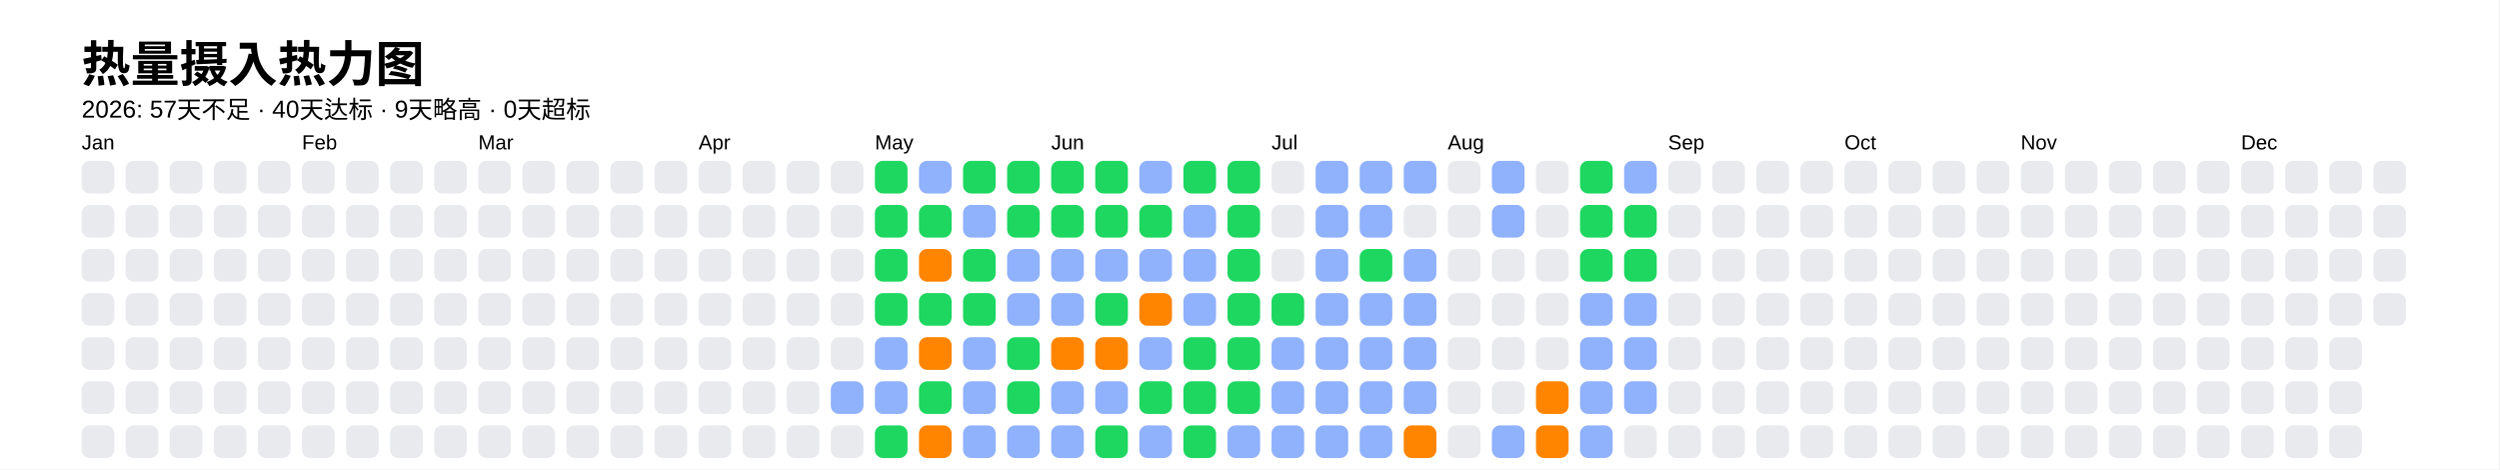
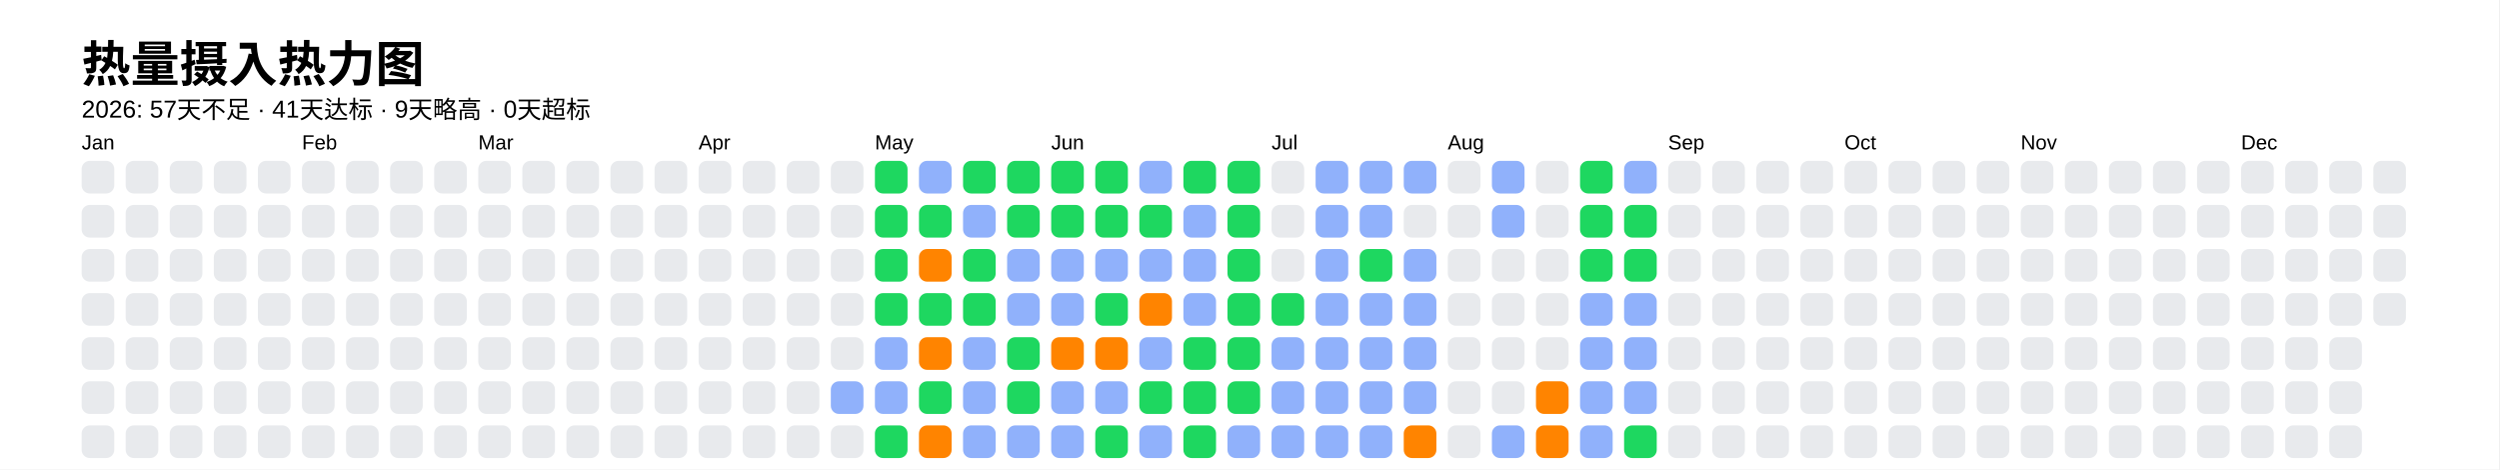
<svg xmlns="http://www.w3.org/2000/svg" style="background-color:white;" baseProfile="full" height="57.5mm" version="1.1" viewBox="0,0,306.2,57.5" width="306.2mm">
  <defs />
  <rect fill="#FFFFFF" height="57.5" width="306.2" x="0" y="0" />
  <text fill="#000000" style="font-size:6px; font-family:Arial; font-weight:bold;" x="10" y="10">热量摄入热力图</text>
-   <text fill="#000000" style="font-size:3px; font-family:Arial;" x="10" y="14.4">2026: 57天不足 · 40天达标 · 9天略高 · 0天超标</text>
+   <text fill="#000000" style="font-size:3px; font-family:Arial;" x="10" y="14.4">2026: 57天不足 · 41天达标 · 9天略高 · 0天超标</text>
  <text fill="#000000" style="font-size:2.5px; font-family:Arial" x="10" y="18.3">Jan</text>
  <rect fill="#E8EAED" height="4" rx="1" ry="1" width="4" x="10" y="19.7" />
  <rect fill="#E8EAED" height="4" rx="1" ry="1" width="4" x="10" y="25.1" />
  <rect fill="#E8EAED" height="4" rx="1" ry="1" width="4" x="10" y="30.5" />
  <rect fill="#E8EAED" height="4" rx="1" ry="1" width="4" x="10" y="35.9" />
  <rect fill="#E8EAED" height="4" rx="1" ry="1" width="4" x="10" y="41.3" />
  <rect fill="#E8EAED" height="4" rx="1" ry="1" width="4" x="10" y="46.7" />
  <rect fill="#E8EAED" height="4" rx="1" ry="1" width="4" x="10" y="52.1" />
  <rect fill="#E8EAED" height="4" rx="1" ry="1" width="4" x="15.4" y="19.7" />
  <rect fill="#E8EAED" height="4" rx="1" ry="1" width="4" x="15.4" y="25.1" />
  <rect fill="#E8EAED" height="4" rx="1" ry="1" width="4" x="15.4" y="30.5" />
  <rect fill="#E8EAED" height="4" rx="1" ry="1" width="4" x="15.4" y="35.9" />
  <rect fill="#E8EAED" height="4" rx="1" ry="1" width="4" x="15.4" y="41.3" />
  <rect fill="#E8EAED" height="4" rx="1" ry="1" width="4" x="15.4" y="46.7" />
  <rect fill="#E8EAED" height="4" rx="1" ry="1" width="4" x="15.4" y="52.1" />
  <rect fill="#E8EAED" height="4" rx="1" ry="1" width="4" x="20.8" y="19.7" />
  <rect fill="#E8EAED" height="4" rx="1" ry="1" width="4" x="20.8" y="25.1" />
  <rect fill="#E8EAED" height="4" rx="1" ry="1" width="4" x="20.8" y="30.5" />
  <rect fill="#E8EAED" height="4" rx="1" ry="1" width="4" x="20.8" y="35.9" />
  <rect fill="#E8EAED" height="4" rx="1" ry="1" width="4" x="20.8" y="41.3" />
  <rect fill="#E8EAED" height="4" rx="1" ry="1" width="4" x="20.8" y="46.7" />
  <rect fill="#E8EAED" height="4" rx="1" ry="1" width="4" x="20.8" y="52.1" />
  <rect fill="#E8EAED" height="4" rx="1" ry="1" width="4" x="26.2" y="19.7" />
  <rect fill="#E8EAED" height="4" rx="1" ry="1" width="4" x="26.2" y="25.1" />
  <rect fill="#E8EAED" height="4" rx="1" ry="1" width="4" x="26.2" y="30.5" />
  <rect fill="#E8EAED" height="4" rx="1" ry="1" width="4" x="26.2" y="35.9" />
  <rect fill="#E8EAED" height="4" rx="1" ry="1" width="4" x="26.2" y="41.3" />
  <rect fill="#E8EAED" height="4" rx="1" ry="1" width="4" x="26.2" y="46.7" />
  <rect fill="#E8EAED" height="4" rx="1" ry="1" width="4" x="26.2" y="52.1" />
  <rect fill="#E8EAED" height="4" rx="1" ry="1" width="4" x="31.6" y="19.7" />
  <rect fill="#E8EAED" height="4" rx="1" ry="1" width="4" x="31.6" y="25.1" />
  <rect fill="#E8EAED" height="4" rx="1" ry="1" width="4" x="31.6" y="30.5" />
  <rect fill="#E8EAED" height="4" rx="1" ry="1" width="4" x="31.6" y="35.9" />
  <rect fill="#E8EAED" height="4" rx="1" ry="1" width="4" x="31.6" y="41.3" />
  <rect fill="#E8EAED" height="4" rx="1" ry="1" width="4" x="31.6" y="46.7" />
  <rect fill="#E8EAED" height="4" rx="1" ry="1" width="4" x="31.6" y="52.1" />
  <text fill="#000000" style="font-size:2.5px; font-family:Arial" x="37.0" y="18.3">Feb</text>
  <rect fill="#E8EAED" height="4" rx="1" ry="1" width="4" x="37.0" y="19.7" />
  <rect fill="#E8EAED" height="4" rx="1" ry="1" width="4" x="37.0" y="25.1" />
  <rect fill="#E8EAED" height="4" rx="1" ry="1" width="4" x="37.0" y="30.5" />
  <rect fill="#E8EAED" height="4" rx="1" ry="1" width="4" x="37.0" y="35.9" />
  <rect fill="#E8EAED" height="4" rx="1" ry="1" width="4" x="37.0" y="41.3" />
  <rect fill="#E8EAED" height="4" rx="1" ry="1" width="4" x="37.0" y="46.7" />
  <rect fill="#E8EAED" height="4" rx="1" ry="1" width="4" x="37.0" y="52.1" />
  <rect fill="#E8EAED" height="4" rx="1" ry="1" width="4" x="42.4" y="19.7" />
  <rect fill="#E8EAED" height="4" rx="1" ry="1" width="4" x="42.4" y="25.1" />
  <rect fill="#E8EAED" height="4" rx="1" ry="1" width="4" x="42.4" y="30.5" />
  <rect fill="#E8EAED" height="4" rx="1" ry="1" width="4" x="42.4" y="35.9" />
  <rect fill="#E8EAED" height="4" rx="1" ry="1" width="4" x="42.4" y="41.3" />
  <rect fill="#E8EAED" height="4" rx="1" ry="1" width="4" x="42.4" y="46.7" />
  <rect fill="#E8EAED" height="4" rx="1" ry="1" width="4" x="42.4" y="52.1" />
  <rect fill="#E8EAED" height="4" rx="1" ry="1" width="4" x="47.8" y="19.7" />
  <rect fill="#E8EAED" height="4" rx="1" ry="1" width="4" x="47.8" y="25.1" />
  <rect fill="#E8EAED" height="4" rx="1" ry="1" width="4" x="47.8" y="30.5" />
  <rect fill="#E8EAED" height="4" rx="1" ry="1" width="4" x="47.8" y="35.9" />
  <rect fill="#E8EAED" height="4" rx="1" ry="1" width="4" x="47.8" y="41.3" />
  <rect fill="#E8EAED" height="4" rx="1" ry="1" width="4" x="47.8" y="46.7" />
  <rect fill="#E8EAED" height="4" rx="1" ry="1" width="4" x="47.8" y="52.1" />
  <rect fill="#E8EAED" height="4" rx="1" ry="1" width="4" x="53.2" y="19.7" />
  <rect fill="#E8EAED" height="4" rx="1" ry="1" width="4" x="53.2" y="25.1" />
  <rect fill="#E8EAED" height="4" rx="1" ry="1" width="4" x="53.2" y="30.5" />
  <rect fill="#E8EAED" height="4" rx="1" ry="1" width="4" x="53.2" y="35.9" />
  <rect fill="#E8EAED" height="4" rx="1" ry="1" width="4" x="53.2" y="41.3" />
  <rect fill="#E8EAED" height="4" rx="1" ry="1" width="4" x="53.2" y="46.7" />
  <rect fill="#E8EAED" height="4" rx="1" ry="1" width="4" x="53.2" y="52.1" />
  <text fill="#000000" style="font-size:2.5px; font-family:Arial" x="58.6" y="18.3">Mar</text>
  <rect fill="#E8EAED" height="4" rx="1" ry="1" width="4" x="58.6" y="19.7" />
  <rect fill="#E8EAED" height="4" rx="1" ry="1" width="4" x="58.6" y="25.1" />
  <rect fill="#E8EAED" height="4" rx="1" ry="1" width="4" x="58.6" y="30.5" />
  <rect fill="#E8EAED" height="4" rx="1" ry="1" width="4" x="58.6" y="35.9" />
  <rect fill="#E8EAED" height="4" rx="1" ry="1" width="4" x="58.6" y="41.3" />
  <rect fill="#E8EAED" height="4" rx="1" ry="1" width="4" x="58.6" y="46.7" />
  <rect fill="#E8EAED" height="4" rx="1" ry="1" width="4" x="58.6" y="52.1" />
  <rect fill="#E8EAED" height="4" rx="1" ry="1" width="4" x="64" y="19.7" />
  <rect fill="#E8EAED" height="4" rx="1" ry="1" width="4" x="64" y="25.1" />
  <rect fill="#E8EAED" height="4" rx="1" ry="1" width="4" x="64" y="30.5" />
  <rect fill="#E8EAED" height="4" rx="1" ry="1" width="4" x="64" y="35.9" />
  <rect fill="#E8EAED" height="4" rx="1" ry="1" width="4" x="64" y="41.3" />
  <rect fill="#E8EAED" height="4" rx="1" ry="1" width="4" x="64" y="46.7" />
  <rect fill="#E8EAED" height="4" rx="1" ry="1" width="4" x="64" y="52.1" />
  <rect fill="#E8EAED" height="4" rx="1" ry="1" width="4" x="69.4" y="19.7" />
  <rect fill="#E8EAED" height="4" rx="1" ry="1" width="4" x="69.4" y="25.1" />
  <rect fill="#E8EAED" height="4" rx="1" ry="1" width="4" x="69.4" y="30.5" />
  <rect fill="#E8EAED" height="4" rx="1" ry="1" width="4" x="69.4" y="35.9" />
  <rect fill="#E8EAED" height="4" rx="1" ry="1" width="4" x="69.4" y="41.3" />
  <rect fill="#E8EAED" height="4" rx="1" ry="1" width="4" x="69.4" y="46.7" />
  <rect fill="#E8EAED" height="4" rx="1" ry="1" width="4" x="69.4" y="52.1" />
  <rect fill="#E8EAED" height="4" rx="1" ry="1" width="4" x="74.8" y="19.7" />
  <rect fill="#E8EAED" height="4" rx="1" ry="1" width="4" x="74.8" y="25.1" />
  <rect fill="#E8EAED" height="4" rx="1" ry="1" width="4" x="74.8" y="30.5" />
  <rect fill="#E8EAED" height="4" rx="1" ry="1" width="4" x="74.8" y="35.9" />
  <rect fill="#E8EAED" height="4" rx="1" ry="1" width="4" x="74.8" y="41.3" />
  <rect fill="#E8EAED" height="4" rx="1" ry="1" width="4" x="74.8" y="46.7" />
  <rect fill="#E8EAED" height="4" rx="1" ry="1" width="4" x="74.8" y="52.1" />
  <rect fill="#E8EAED" height="4" rx="1" ry="1" width="4" x="80.2" y="19.7" />
  <rect fill="#E8EAED" height="4" rx="1" ry="1" width="4" x="80.2" y="25.1" />
  <rect fill="#E8EAED" height="4" rx="1" ry="1" width="4" x="80.2" y="30.5" />
  <rect fill="#E8EAED" height="4" rx="1" ry="1" width="4" x="80.2" y="35.9" />
  <rect fill="#E8EAED" height="4" rx="1" ry="1" width="4" x="80.2" y="41.3" />
  <rect fill="#E8EAED" height="4" rx="1" ry="1" width="4" x="80.2" y="46.7" />
  <rect fill="#E8EAED" height="4" rx="1" ry="1" width="4" x="80.2" y="52.1" />
  <text fill="#000000" style="font-size:2.5px; font-family:Arial" x="85.6" y="18.3">Apr</text>
  <rect fill="#E8EAED" height="4" rx="1" ry="1" width="4" x="85.6" y="19.7" />
  <rect fill="#E8EAED" height="4" rx="1" ry="1" width="4" x="85.6" y="25.1" />
  <rect fill="#E8EAED" height="4" rx="1" ry="1" width="4" x="85.6" y="30.5" />
  <rect fill="#E8EAED" height="4" rx="1" ry="1" width="4" x="85.6" y="35.9" />
  <rect fill="#E8EAED" height="4" rx="1" ry="1" width="4" x="85.6" y="41.3" />
  <rect fill="#E8EAED" height="4" rx="1" ry="1" width="4" x="85.6" y="46.7" />
  <rect fill="#E8EAED" height="4" rx="1" ry="1" width="4" x="85.6" y="52.1" />
  <rect fill="#E8EAED" height="4" rx="1" ry="1" width="4" x="91" y="19.7" />
  <rect fill="#E8EAED" height="4" rx="1" ry="1" width="4" x="91" y="25.1" />
  <rect fill="#E8EAED" height="4" rx="1" ry="1" width="4" x="91" y="30.5" />
  <rect fill="#E8EAED" height="4" rx="1" ry="1" width="4" x="91" y="35.9" />
  <rect fill="#E8EAED" height="4" rx="1" ry="1" width="4" x="91" y="41.3" />
  <rect fill="#E8EAED" height="4" rx="1" ry="1" width="4" x="91" y="46.7" />
  <rect fill="#E8EAED" height="4" rx="1" ry="1" width="4" x="91" y="52.1" />
  <rect fill="#E8EAED" height="4" rx="1" ry="1" width="4" x="96.4" y="19.7" />
  <rect fill="#E8EAED" height="4" rx="1" ry="1" width="4" x="96.4" y="25.1" />
  <rect fill="#E8EAED" height="4" rx="1" ry="1" width="4" x="96.4" y="30.5" />
  <rect fill="#E8EAED" height="4" rx="1" ry="1" width="4" x="96.4" y="35.9" />
  <rect fill="#E8EAED" height="4" rx="1" ry="1" width="4" x="96.4" y="41.3" />
  <rect fill="#E8EAED" height="4" rx="1" ry="1" width="4" x="96.4" y="46.7" />
  <rect fill="#E8EAED" height="4" rx="1" ry="1" width="4" x="96.4" y="52.1" />
  <rect fill="#E8EAED" height="4" rx="1" ry="1" width="4" x="101.8" y="19.7" />
  <rect fill="#E8EAED" height="4" rx="1" ry="1" width="4" x="101.8" y="25.1" />
  <rect fill="#E8EAED" height="4" rx="1" ry="1" width="4" x="101.8" y="30.5" />
  <rect fill="#E8EAED" height="4" rx="1" ry="1" width="4" x="101.8" y="35.9" />
  <rect fill="#E8EAED" height="4" rx="1" ry="1" width="4" x="101.8" y="41.3" />
  <rect fill="#90b1fb" height="4" rx="1" ry="1" width="4" x="101.8" y="46.7" />
  <rect fill="#E8EAED" height="4" rx="1" ry="1" width="4" x="101.8" y="52.1" />
  <text fill="#000000" style="font-size:2.5px; font-family:Arial" x="107.2" y="18.3">May</text>
  <rect fill="#1ed760" height="4" rx="1" ry="1" width="4" x="107.2" y="19.7" />
  <rect fill="#1ed760" height="4" rx="1" ry="1" width="4" x="107.2" y="25.1" />
  <rect fill="#1ed760" height="4" rx="1" ry="1" width="4" x="107.2" y="30.5" />
  <rect fill="#1ed760" height="4" rx="1" ry="1" width="4" x="107.2" y="35.9" />
  <rect fill="#90b1fb" height="4" rx="1" ry="1" width="4" x="107.2" y="41.3" />
  <rect fill="#90b1fb" height="4" rx="1" ry="1" width="4" x="107.2" y="46.7" />
  <rect fill="#1ed760" height="4" rx="1" ry="1" width="4" x="107.2" y="52.1" />
  <rect fill="#90b1fb" height="4" rx="1" ry="1" width="4" x="112.6" y="19.7" />
  <rect fill="#1ed760" height="4" rx="1" ry="1" width="4" x="112.6" y="25.1" />
  <rect fill="#ff8400" height="4" rx="1" ry="1" width="4" x="112.6" y="30.5" />
  <rect fill="#1ed760" height="4" rx="1" ry="1" width="4" x="112.6" y="35.9" />
  <rect fill="#ff8400" height="4" rx="1" ry="1" width="4" x="112.6" y="41.3" />
  <rect fill="#1ed760" height="4" rx="1" ry="1" width="4" x="112.6" y="46.7" />
  <rect fill="#ff8400" height="4" rx="1" ry="1" width="4" x="112.6" y="52.1" />
  <rect fill="#1ed760" height="4" rx="1" ry="1" width="4" x="118" y="19.7" />
  <rect fill="#90b1fb" height="4" rx="1" ry="1" width="4" x="118" y="25.1" />
  <rect fill="#1ed760" height="4" rx="1" ry="1" width="4" x="118" y="30.5" />
  <rect fill="#1ed760" height="4" rx="1" ry="1" width="4" x="118" y="35.9" />
  <rect fill="#90b1fb" height="4" rx="1" ry="1" width="4" x="118" y="41.3" />
  <rect fill="#90b1fb" height="4" rx="1" ry="1" width="4" x="118" y="46.7" />
  <rect fill="#90b1fb" height="4" rx="1" ry="1" width="4" x="118" y="52.1" />
  <rect fill="#1ed760" height="4" rx="1" ry="1" width="4" x="123.4" y="19.7" />
  <rect fill="#1ed760" height="4" rx="1" ry="1" width="4" x="123.4" y="25.1" />
  <rect fill="#90b1fb" height="4" rx="1" ry="1" width="4" x="123.4" y="30.5" />
  <rect fill="#90b1fb" height="4" rx="1" ry="1" width="4" x="123.4" y="35.9" />
  <rect fill="#1ed760" height="4" rx="1" ry="1" width="4" x="123.4" y="41.3" />
  <rect fill="#1ed760" height="4" rx="1" ry="1" width="4" x="123.4" y="46.7" />
  <rect fill="#90b1fb" height="4" rx="1" ry="1" width="4" x="123.4" y="52.1" />
  <text fill="#000000" style="font-size:2.5px; font-family:Arial" x="128.8" y="18.3">Jun</text>
  <rect fill="#1ed760" height="4" rx="1" ry="1" width="4" x="128.8" y="19.7" />
  <rect fill="#1ed760" height="4" rx="1" ry="1" width="4" x="128.8" y="25.1" />
  <rect fill="#90b1fb" height="4" rx="1" ry="1" width="4" x="128.8" y="30.5" />
  <rect fill="#90b1fb" height="4" rx="1" ry="1" width="4" x="128.8" y="35.9" />
  <rect fill="#ff8400" height="4" rx="1" ry="1" width="4" x="128.8" y="41.3" />
  <rect fill="#90b1fb" height="4" rx="1" ry="1" width="4" x="128.8" y="46.7" />
  <rect fill="#90b1fb" height="4" rx="1" ry="1" width="4" x="128.8" y="52.1" />
  <rect fill="#1ed760" height="4" rx="1" ry="1" width="4" x="134.2" y="19.7" />
  <rect fill="#1ed760" height="4" rx="1" ry="1" width="4" x="134.2" y="25.1" />
  <rect fill="#90b1fb" height="4" rx="1" ry="1" width="4" x="134.2" y="30.5" />
  <rect fill="#1ed760" height="4" rx="1" ry="1" width="4" x="134.2" y="35.9" />
  <rect fill="#ff8400" height="4" rx="1" ry="1" width="4" x="134.2" y="41.3" />
  <rect fill="#90b1fb" height="4" rx="1" ry="1" width="4" x="134.2" y="46.7" />
  <rect fill="#1ed760" height="4" rx="1" ry="1" width="4" x="134.2" y="52.1" />
  <rect fill="#90b1fb" height="4" rx="1" ry="1" width="4" x="139.6" y="19.7" />
  <rect fill="#1ed760" height="4" rx="1" ry="1" width="4" x="139.6" y="25.1" />
  <rect fill="#90b1fb" height="4" rx="1" ry="1" width="4" x="139.6" y="30.5" />
  <rect fill="#ff8400" height="4" rx="1" ry="1" width="4" x="139.6" y="35.9" />
  <rect fill="#90b1fb" height="4" rx="1" ry="1" width="4" x="139.6" y="41.3" />
  <rect fill="#1ed760" height="4" rx="1" ry="1" width="4" x="139.6" y="46.7" />
  <rect fill="#90b1fb" height="4" rx="1" ry="1" width="4" x="139.6" y="52.1" />
  <rect fill="#1ed760" height="4" rx="1" ry="1" width="4" x="145" y="19.7" />
  <rect fill="#90b1fb" height="4" rx="1" ry="1" width="4" x="145" y="25.1" />
  <rect fill="#90b1fb" height="4" rx="1" ry="1" width="4" x="145" y="30.5" />
  <rect fill="#90b1fb" height="4" rx="1" ry="1" width="4" x="145" y="35.9" />
  <rect fill="#1ed760" height="4" rx="1" ry="1" width="4" x="145" y="41.3" />
  <rect fill="#1ed760" height="4" rx="1" ry="1" width="4" x="145" y="46.7" />
  <rect fill="#1ed760" height="4" rx="1" ry="1" width="4" x="145" y="52.1" />
  <rect fill="#1ed760" height="4" rx="1" ry="1" width="4" x="150.4" y="19.7" />
  <rect fill="#1ed760" height="4" rx="1" ry="1" width="4" x="150.4" y="25.1" />
  <rect fill="#1ed760" height="4" rx="1" ry="1" width="4" x="150.4" y="30.5" />
  <rect fill="#1ed760" height="4" rx="1" ry="1" width="4" x="150.4" y="35.9" />
  <rect fill="#1ed760" height="4" rx="1" ry="1" width="4" x="150.4" y="41.3" />
  <rect fill="#1ed760" height="4" rx="1" ry="1" width="4" x="150.4" y="46.7" />
  <rect fill="#90b1fb" height="4" rx="1" ry="1" width="4" x="150.4" y="52.1" />
  <text fill="#000000" style="font-size:2.5px; font-family:Arial" x="155.8" y="18.3">Jul</text>
  <rect fill="#E8EAED" height="4" rx="1" ry="1" width="4" x="155.8" y="19.7" />
  <rect fill="#E8EAED" height="4" rx="1" ry="1" width="4" x="155.8" y="25.1" />
  <rect fill="#E8EAED" height="4" rx="1" ry="1" width="4" x="155.8" y="30.5" />
  <rect fill="#1ed760" height="4" rx="1" ry="1" width="4" x="155.8" y="35.9" />
  <rect fill="#90b1fb" height="4" rx="1" ry="1" width="4" x="155.8" y="41.3" />
  <rect fill="#90b1fb" height="4" rx="1" ry="1" width="4" x="155.8" y="46.7" />
  <rect fill="#90b1fb" height="4" rx="1" ry="1" width="4" x="155.8" y="52.1" />
  <rect fill="#90b1fb" height="4" rx="1" ry="1" width="4" x="161.2" y="19.7" />
  <rect fill="#90b1fb" height="4" rx="1" ry="1" width="4" x="161.2" y="25.1" />
  <rect fill="#90b1fb" height="4" rx="1" ry="1" width="4" x="161.2" y="30.5" />
  <rect fill="#90b1fb" height="4" rx="1" ry="1" width="4" x="161.2" y="35.9" />
  <rect fill="#90b1fb" height="4" rx="1" ry="1" width="4" x="161.2" y="41.3" />
  <rect fill="#90b1fb" height="4" rx="1" ry="1" width="4" x="161.2" y="46.7" />
  <rect fill="#90b1fb" height="4" rx="1" ry="1" width="4" x="161.2" y="52.1" />
  <rect fill="#90b1fb" height="4" rx="1" ry="1" width="4" x="166.6" y="19.7" />
  <rect fill="#90b1fb" height="4" rx="1" ry="1" width="4" x="166.6" y="25.1" />
  <rect fill="#1ed760" height="4" rx="1" ry="1" width="4" x="166.6" y="30.5" />
  <rect fill="#90b1fb" height="4" rx="1" ry="1" width="4" x="166.6" y="35.9" />
  <rect fill="#90b1fb" height="4" rx="1" ry="1" width="4" x="166.6" y="41.3" />
  <rect fill="#90b1fb" height="4" rx="1" ry="1" width="4" x="166.6" y="46.7" />
  <rect fill="#90b1fb" height="4" rx="1" ry="1" width="4" x="166.6" y="52.1" />
  <rect fill="#90b1fb" height="4" rx="1" ry="1" width="4" x="172" y="19.7" />
  <rect fill="#E8EAED" height="4" rx="1" ry="1" width="4" x="172" y="25.1" />
  <rect fill="#90b1fb" height="4" rx="1" ry="1" width="4" x="172" y="30.5" />
  <rect fill="#90b1fb" height="4" rx="1" ry="1" width="4" x="172" y="35.9" />
  <rect fill="#90b1fb" height="4" rx="1" ry="1" width="4" x="172" y="41.3" />
  <rect fill="#90b1fb" height="4" rx="1" ry="1" width="4" x="172" y="46.7" />
  <rect fill="#ff8400" height="4" rx="1" ry="1" width="4" x="172" y="52.1" />
  <text fill="#000000" style="font-size:2.5px; font-family:Arial" x="177.4" y="18.3">Aug</text>
  <rect fill="#E8EAED" height="4" rx="1" ry="1" width="4" x="177.4" y="19.7" />
  <rect fill="#E8EAED" height="4" rx="1" ry="1" width="4" x="177.4" y="25.1" />
  <rect fill="#E8EAED" height="4" rx="1" ry="1" width="4" x="177.4" y="30.5" />
  <rect fill="#E8EAED" height="4" rx="1" ry="1" width="4" x="177.4" y="35.9" />
  <rect fill="#E8EAED" height="4" rx="1" ry="1" width="4" x="177.4" y="41.3" />
  <rect fill="#E8EAED" height="4" rx="1" ry="1" width="4" x="177.4" y="46.7" />
  <rect fill="#E8EAED" height="4" rx="1" ry="1" width="4" x="177.4" y="52.1" />
  <rect fill="#90b1fb" height="4" rx="1" ry="1" width="4" x="182.8" y="19.7" />
  <rect fill="#90b1fb" height="4" rx="1" ry="1" width="4" x="182.8" y="25.1" />
  <rect fill="#E8EAED" height="4" rx="1" ry="1" width="4" x="182.8" y="30.5" />
  <rect fill="#E8EAED" height="4" rx="1" ry="1" width="4" x="182.8" y="35.9" />
  <rect fill="#E8EAED" height="4" rx="1" ry="1" width="4" x="182.8" y="41.3" />
  <rect fill="#E8EAED" height="4" rx="1" ry="1" width="4" x="182.8" y="46.7" />
  <rect fill="#90b1fb" height="4" rx="1" ry="1" width="4" x="182.8" y="52.1" />
  <rect fill="#E8EAED" height="4" rx="1" ry="1" width="4" x="188.2" y="19.7" />
  <rect fill="#E8EAED" height="4" rx="1" ry="1" width="4" x="188.2" y="25.1" />
  <rect fill="#E8EAED" height="4" rx="1" ry="1" width="4" x="188.2" y="30.5" />
  <rect fill="#E8EAED" height="4" rx="1" ry="1" width="4" x="188.2" y="35.9" />
  <rect fill="#E8EAED" height="4" rx="1" ry="1" width="4" x="188.2" y="41.3" />
  <rect fill="#ff8400" height="4" rx="1" ry="1" width="4" x="188.2" y="46.7" />
  <rect fill="#ff8400" height="4" rx="1" ry="1" width="4" x="188.2" y="52.1" />
  <rect fill="#1ed760" height="4" rx="1" ry="1" width="4" x="193.6" y="19.7" />
  <rect fill="#1ed760" height="4" rx="1" ry="1" width="4" x="193.6" y="25.1" />
  <rect fill="#1ed760" height="4" rx="1" ry="1" width="4" x="193.6" y="30.5" />
  <rect fill="#90b1fb" height="4" rx="1" ry="1" width="4" x="193.6" y="35.9" />
  <rect fill="#90b1fb" height="4" rx="1" ry="1" width="4" x="193.6" y="41.3" />
  <rect fill="#90b1fb" height="4" rx="1" ry="1" width="4" x="193.6" y="46.7" />
  <rect fill="#90b1fb" height="4" rx="1" ry="1" width="4" x="193.6" y="52.1" />
  <rect fill="#90b1fb" height="4" rx="1" ry="1" width="4" x="199" y="19.7" />
  <rect fill="#1ed760" height="4" rx="1" ry="1" width="4" x="199" y="25.1" />
  <rect fill="#1ed760" height="4" rx="1" ry="1" width="4" x="199" y="30.5" />
  <rect fill="#90b1fb" height="4" rx="1" ry="1" width="4" x="199" y="35.9" />
  <rect fill="#90b1fb" height="4" rx="1" ry="1" width="4" x="199" y="41.3" />
  <rect fill="#90b1fb" height="4" rx="1" ry="1" width="4" x="199" y="46.7" />
-   <rect fill="#E8EAED" height="4" rx="1" ry="1" width="4" x="199" y="52.1" />
+   <rect fill="#1ed760" height="4" rx="1" ry="1" width="4" x="199" y="52.1" />
  <text fill="#000000" style="font-size:2.5px; font-family:Arial" x="204.4" y="18.3">Sep</text>
  <rect fill="#E8EAED" height="4" rx="1" ry="1" width="4" x="204.4" y="19.7" />
  <rect fill="#E8EAED" height="4" rx="1" ry="1" width="4" x="204.4" y="25.1" />
  <rect fill="#E8EAED" height="4" rx="1" ry="1" width="4" x="204.4" y="30.5" />
  <rect fill="#E8EAED" height="4" rx="1" ry="1" width="4" x="204.4" y="35.9" />
  <rect fill="#E8EAED" height="4" rx="1" ry="1" width="4" x="204.4" y="41.3" />
  <rect fill="#E8EAED" height="4" rx="1" ry="1" width="4" x="204.4" y="46.7" />
  <rect fill="#E8EAED" height="4" rx="1" ry="1" width="4" x="204.4" y="52.1" />
  <rect fill="#E8EAED" height="4" rx="1" ry="1" width="4" x="209.8" y="19.7" />
  <rect fill="#E8EAED" height="4" rx="1" ry="1" width="4" x="209.8" y="25.1" />
  <rect fill="#E8EAED" height="4" rx="1" ry="1" width="4" x="209.8" y="30.5" />
  <rect fill="#E8EAED" height="4" rx="1" ry="1" width="4" x="209.8" y="35.9" />
  <rect fill="#E8EAED" height="4" rx="1" ry="1" width="4" x="209.8" y="41.3" />
  <rect fill="#E8EAED" height="4" rx="1" ry="1" width="4" x="209.8" y="46.7" />
  <rect fill="#E8EAED" height="4" rx="1" ry="1" width="4" x="209.8" y="52.1" />
  <rect fill="#E8EAED" height="4" rx="1" ry="1" width="4" x="215.2" y="19.7" />
  <rect fill="#E8EAED" height="4" rx="1" ry="1" width="4" x="215.2" y="25.1" />
  <rect fill="#E8EAED" height="4" rx="1" ry="1" width="4" x="215.2" y="30.5" />
  <rect fill="#E8EAED" height="4" rx="1" ry="1" width="4" x="215.2" y="35.9" />
  <rect fill="#E8EAED" height="4" rx="1" ry="1" width="4" x="215.2" y="41.3" />
  <rect fill="#E8EAED" height="4" rx="1" ry="1" width="4" x="215.2" y="46.7" />
  <rect fill="#E8EAED" height="4" rx="1" ry="1" width="4" x="215.2" y="52.1" />
  <rect fill="#E8EAED" height="4" rx="1" ry="1" width="4" x="220.6" y="19.7" />
  <rect fill="#E8EAED" height="4" rx="1" ry="1" width="4" x="220.6" y="25.1" />
  <rect fill="#E8EAED" height="4" rx="1" ry="1" width="4" x="220.6" y="30.5" />
  <rect fill="#E8EAED" height="4" rx="1" ry="1" width="4" x="220.6" y="35.9" />
  <rect fill="#E8EAED" height="4" rx="1" ry="1" width="4" x="220.6" y="41.3" />
  <rect fill="#E8EAED" height="4" rx="1" ry="1" width="4" x="220.6" y="46.7" />
  <rect fill="#E8EAED" height="4" rx="1" ry="1" width="4" x="220.6" y="52.1" />
  <text fill="#000000" style="font-size:2.5px; font-family:Arial" x="226" y="18.3">Oct</text>
  <rect fill="#E8EAED" height="4" rx="1" ry="1" width="4" x="226" y="19.7" />
  <rect fill="#E8EAED" height="4" rx="1" ry="1" width="4" x="226" y="25.1" />
  <rect fill="#E8EAED" height="4" rx="1" ry="1" width="4" x="226" y="30.5" />
  <rect fill="#E8EAED" height="4" rx="1" ry="1" width="4" x="226" y="35.9" />
  <rect fill="#E8EAED" height="4" rx="1" ry="1" width="4" x="226" y="41.3" />
  <rect fill="#E8EAED" height="4" rx="1" ry="1" width="4" x="226" y="46.7" />
  <rect fill="#E8EAED" height="4" rx="1" ry="1" width="4" x="226" y="52.1" />
  <rect fill="#E8EAED" height="4" rx="1" ry="1" width="4" x="231.4" y="19.7" />
  <rect fill="#E8EAED" height="4" rx="1" ry="1" width="4" x="231.4" y="25.1" />
  <rect fill="#E8EAED" height="4" rx="1" ry="1" width="4" x="231.4" y="30.5" />
  <rect fill="#E8EAED" height="4" rx="1" ry="1" width="4" x="231.4" y="35.9" />
  <rect fill="#E8EAED" height="4" rx="1" ry="1" width="4" x="231.4" y="41.3" />
  <rect fill="#E8EAED" height="4" rx="1" ry="1" width="4" x="231.4" y="46.7" />
  <rect fill="#E8EAED" height="4" rx="1" ry="1" width="4" x="231.4" y="52.1" />
  <rect fill="#E8EAED" height="4" rx="1" ry="1" width="4" x="236.8" y="19.7" />
  <rect fill="#E8EAED" height="4" rx="1" ry="1" width="4" x="236.8" y="25.1" />
  <rect fill="#E8EAED" height="4" rx="1" ry="1" width="4" x="236.8" y="30.5" />
  <rect fill="#E8EAED" height="4" rx="1" ry="1" width="4" x="236.8" y="35.9" />
  <rect fill="#E8EAED" height="4" rx="1" ry="1" width="4" x="236.8" y="41.3" />
  <rect fill="#E8EAED" height="4" rx="1" ry="1" width="4" x="236.8" y="46.7" />
  <rect fill="#E8EAED" height="4" rx="1" ry="1" width="4" x="236.8" y="52.1" />
  <rect fill="#E8EAED" height="4" rx="1" ry="1" width="4" x="242.2" y="19.7" />
  <rect fill="#E8EAED" height="4" rx="1" ry="1" width="4" x="242.2" y="25.1" />
  <rect fill="#E8EAED" height="4" rx="1" ry="1" width="4" x="242.2" y="30.5" />
  <rect fill="#E8EAED" height="4" rx="1" ry="1" width="4" x="242.2" y="35.9" />
  <rect fill="#E8EAED" height="4" rx="1" ry="1" width="4" x="242.2" y="41.3" />
  <rect fill="#E8EAED" height="4" rx="1" ry="1" width="4" x="242.2" y="46.7" />
  <rect fill="#E8EAED" height="4" rx="1" ry="1" width="4" x="242.2" y="52.1" />
  <text fill="#000000" style="font-size:2.5px; font-family:Arial" x="247.6" y="18.3">Nov</text>
  <rect fill="#E8EAED" height="4" rx="1" ry="1" width="4" x="247.6" y="19.7" />
  <rect fill="#E8EAED" height="4" rx="1" ry="1" width="4" x="247.6" y="25.1" />
  <rect fill="#E8EAED" height="4" rx="1" ry="1" width="4" x="247.6" y="30.5" />
  <rect fill="#E8EAED" height="4" rx="1" ry="1" width="4" x="247.6" y="35.9" />
  <rect fill="#E8EAED" height="4" rx="1" ry="1" width="4" x="247.6" y="41.3" />
  <rect fill="#E8EAED" height="4" rx="1" ry="1" width="4" x="247.6" y="46.7" />
  <rect fill="#E8EAED" height="4" rx="1" ry="1" width="4" x="247.6" y="52.1" />
  <rect fill="#E8EAED" height="4" rx="1" ry="1" width="4" x="253" y="19.7" />
  <rect fill="#E8EAED" height="4" rx="1" ry="1" width="4" x="253" y="25.1" />
  <rect fill="#E8EAED" height="4" rx="1" ry="1" width="4" x="253" y="30.5" />
  <rect fill="#E8EAED" height="4" rx="1" ry="1" width="4" x="253" y="35.9" />
  <rect fill="#E8EAED" height="4" rx="1" ry="1" width="4" x="253" y="41.3" />
  <rect fill="#E8EAED" height="4" rx="1" ry="1" width="4" x="253" y="46.7" />
  <rect fill="#E8EAED" height="4" rx="1" ry="1" width="4" x="253" y="52.1" />
  <rect fill="#E8EAED" height="4" rx="1" ry="1" width="4" x="258.4" y="19.7" />
  <rect fill="#E8EAED" height="4" rx="1" ry="1" width="4" x="258.4" y="25.1" />
  <rect fill="#E8EAED" height="4" rx="1" ry="1" width="4" x="258.4" y="30.5" />
  <rect fill="#E8EAED" height="4" rx="1" ry="1" width="4" x="258.4" y="35.9" />
  <rect fill="#E8EAED" height="4" rx="1" ry="1" width="4" x="258.4" y="41.3" />
  <rect fill="#E8EAED" height="4" rx="1" ry="1" width="4" x="258.4" y="46.7" />
  <rect fill="#E8EAED" height="4" rx="1" ry="1" width="4" x="258.4" y="52.1" />
  <rect fill="#E8EAED" height="4" rx="1" ry="1" width="4" x="263.8" y="19.7" />
  <rect fill="#E8EAED" height="4" rx="1" ry="1" width="4" x="263.8" y="25.1" />
  <rect fill="#E8EAED" height="4" rx="1" ry="1" width="4" x="263.8" y="30.5" />
  <rect fill="#E8EAED" height="4" rx="1" ry="1" width="4" x="263.8" y="35.9" />
  <rect fill="#E8EAED" height="4" rx="1" ry="1" width="4" x="263.8" y="41.3" />
  <rect fill="#E8EAED" height="4" rx="1" ry="1" width="4" x="263.8" y="46.7" />
  <rect fill="#E8EAED" height="4" rx="1" ry="1" width="4" x="263.8" y="52.1" />
  <rect fill="#E8EAED" height="4" rx="1" ry="1" width="4" x="269.2" y="19.7" />
  <rect fill="#E8EAED" height="4" rx="1" ry="1" width="4" x="269.2" y="25.1" />
  <rect fill="#E8EAED" height="4" rx="1" ry="1" width="4" x="269.2" y="30.5" />
  <rect fill="#E8EAED" height="4" rx="1" ry="1" width="4" x="269.2" y="35.9" />
  <rect fill="#E8EAED" height="4" rx="1" ry="1" width="4" x="269.2" y="41.3" />
  <rect fill="#E8EAED" height="4" rx="1" ry="1" width="4" x="269.2" y="46.7" />
  <rect fill="#E8EAED" height="4" rx="1" ry="1" width="4" x="269.2" y="52.1" />
  <text fill="#000000" style="font-size:2.5px; font-family:Arial" x="274.6" y="18.3">Dec</text>
  <rect fill="#E8EAED" height="4" rx="1" ry="1" width="4" x="274.6" y="19.7" />
  <rect fill="#E8EAED" height="4" rx="1" ry="1" width="4" x="274.6" y="25.1" />
  <rect fill="#E8EAED" height="4" rx="1" ry="1" width="4" x="274.6" y="30.5" />
  <rect fill="#E8EAED" height="4" rx="1" ry="1" width="4" x="274.6" y="35.9" />
  <rect fill="#E8EAED" height="4" rx="1" ry="1" width="4" x="274.6" y="41.3" />
  <rect fill="#E8EAED" height="4" rx="1" ry="1" width="4" x="274.6" y="46.7" />
  <rect fill="#E8EAED" height="4" rx="1" ry="1" width="4" x="274.6" y="52.1" />
  <rect fill="#E8EAED" height="4" rx="1" ry="1" width="4" x="280" y="19.7" />
  <rect fill="#E8EAED" height="4" rx="1" ry="1" width="4" x="280" y="25.1" />
  <rect fill="#E8EAED" height="4" rx="1" ry="1" width="4" x="280" y="30.5" />
  <rect fill="#E8EAED" height="4" rx="1" ry="1" width="4" x="280" y="35.9" />
  <rect fill="#E8EAED" height="4" rx="1" ry="1" width="4" x="280" y="41.3" />
  <rect fill="#E8EAED" height="4" rx="1" ry="1" width="4" x="280" y="46.7" />
  <rect fill="#E8EAED" height="4" rx="1" ry="1" width="4" x="280" y="52.1" />
  <rect fill="#E8EAED" height="4" rx="1" ry="1" width="4" x="285.4" y="19.7" />
  <rect fill="#E8EAED" height="4" rx="1" ry="1" width="4" x="285.4" y="25.1" />
  <rect fill="#E8EAED" height="4" rx="1" ry="1" width="4" x="285.4" y="30.5" />
  <rect fill="#E8EAED" height="4" rx="1" ry="1" width="4" x="285.4" y="35.9" />
  <rect fill="#E8EAED" height="4" rx="1" ry="1" width="4" x="285.4" y="41.3" />
  <rect fill="#E8EAED" height="4" rx="1" ry="1" width="4" x="285.4" y="46.7" />
  <rect fill="#E8EAED" height="4" rx="1" ry="1" width="4" x="285.4" y="52.1" />
  <rect fill="#E8EAED" height="4" rx="1" ry="1" width="4" x="290.8" y="19.7" />
  <rect fill="#E8EAED" height="4" rx="1" ry="1" width="4" x="290.8" y="25.1" />
  <rect fill="#E8EAED" height="4" rx="1" ry="1" width="4" x="290.8" y="30.5" />
  <rect fill="#E8EAED" height="4" rx="1" ry="1" width="4" x="290.8" y="35.9" />
</svg>
